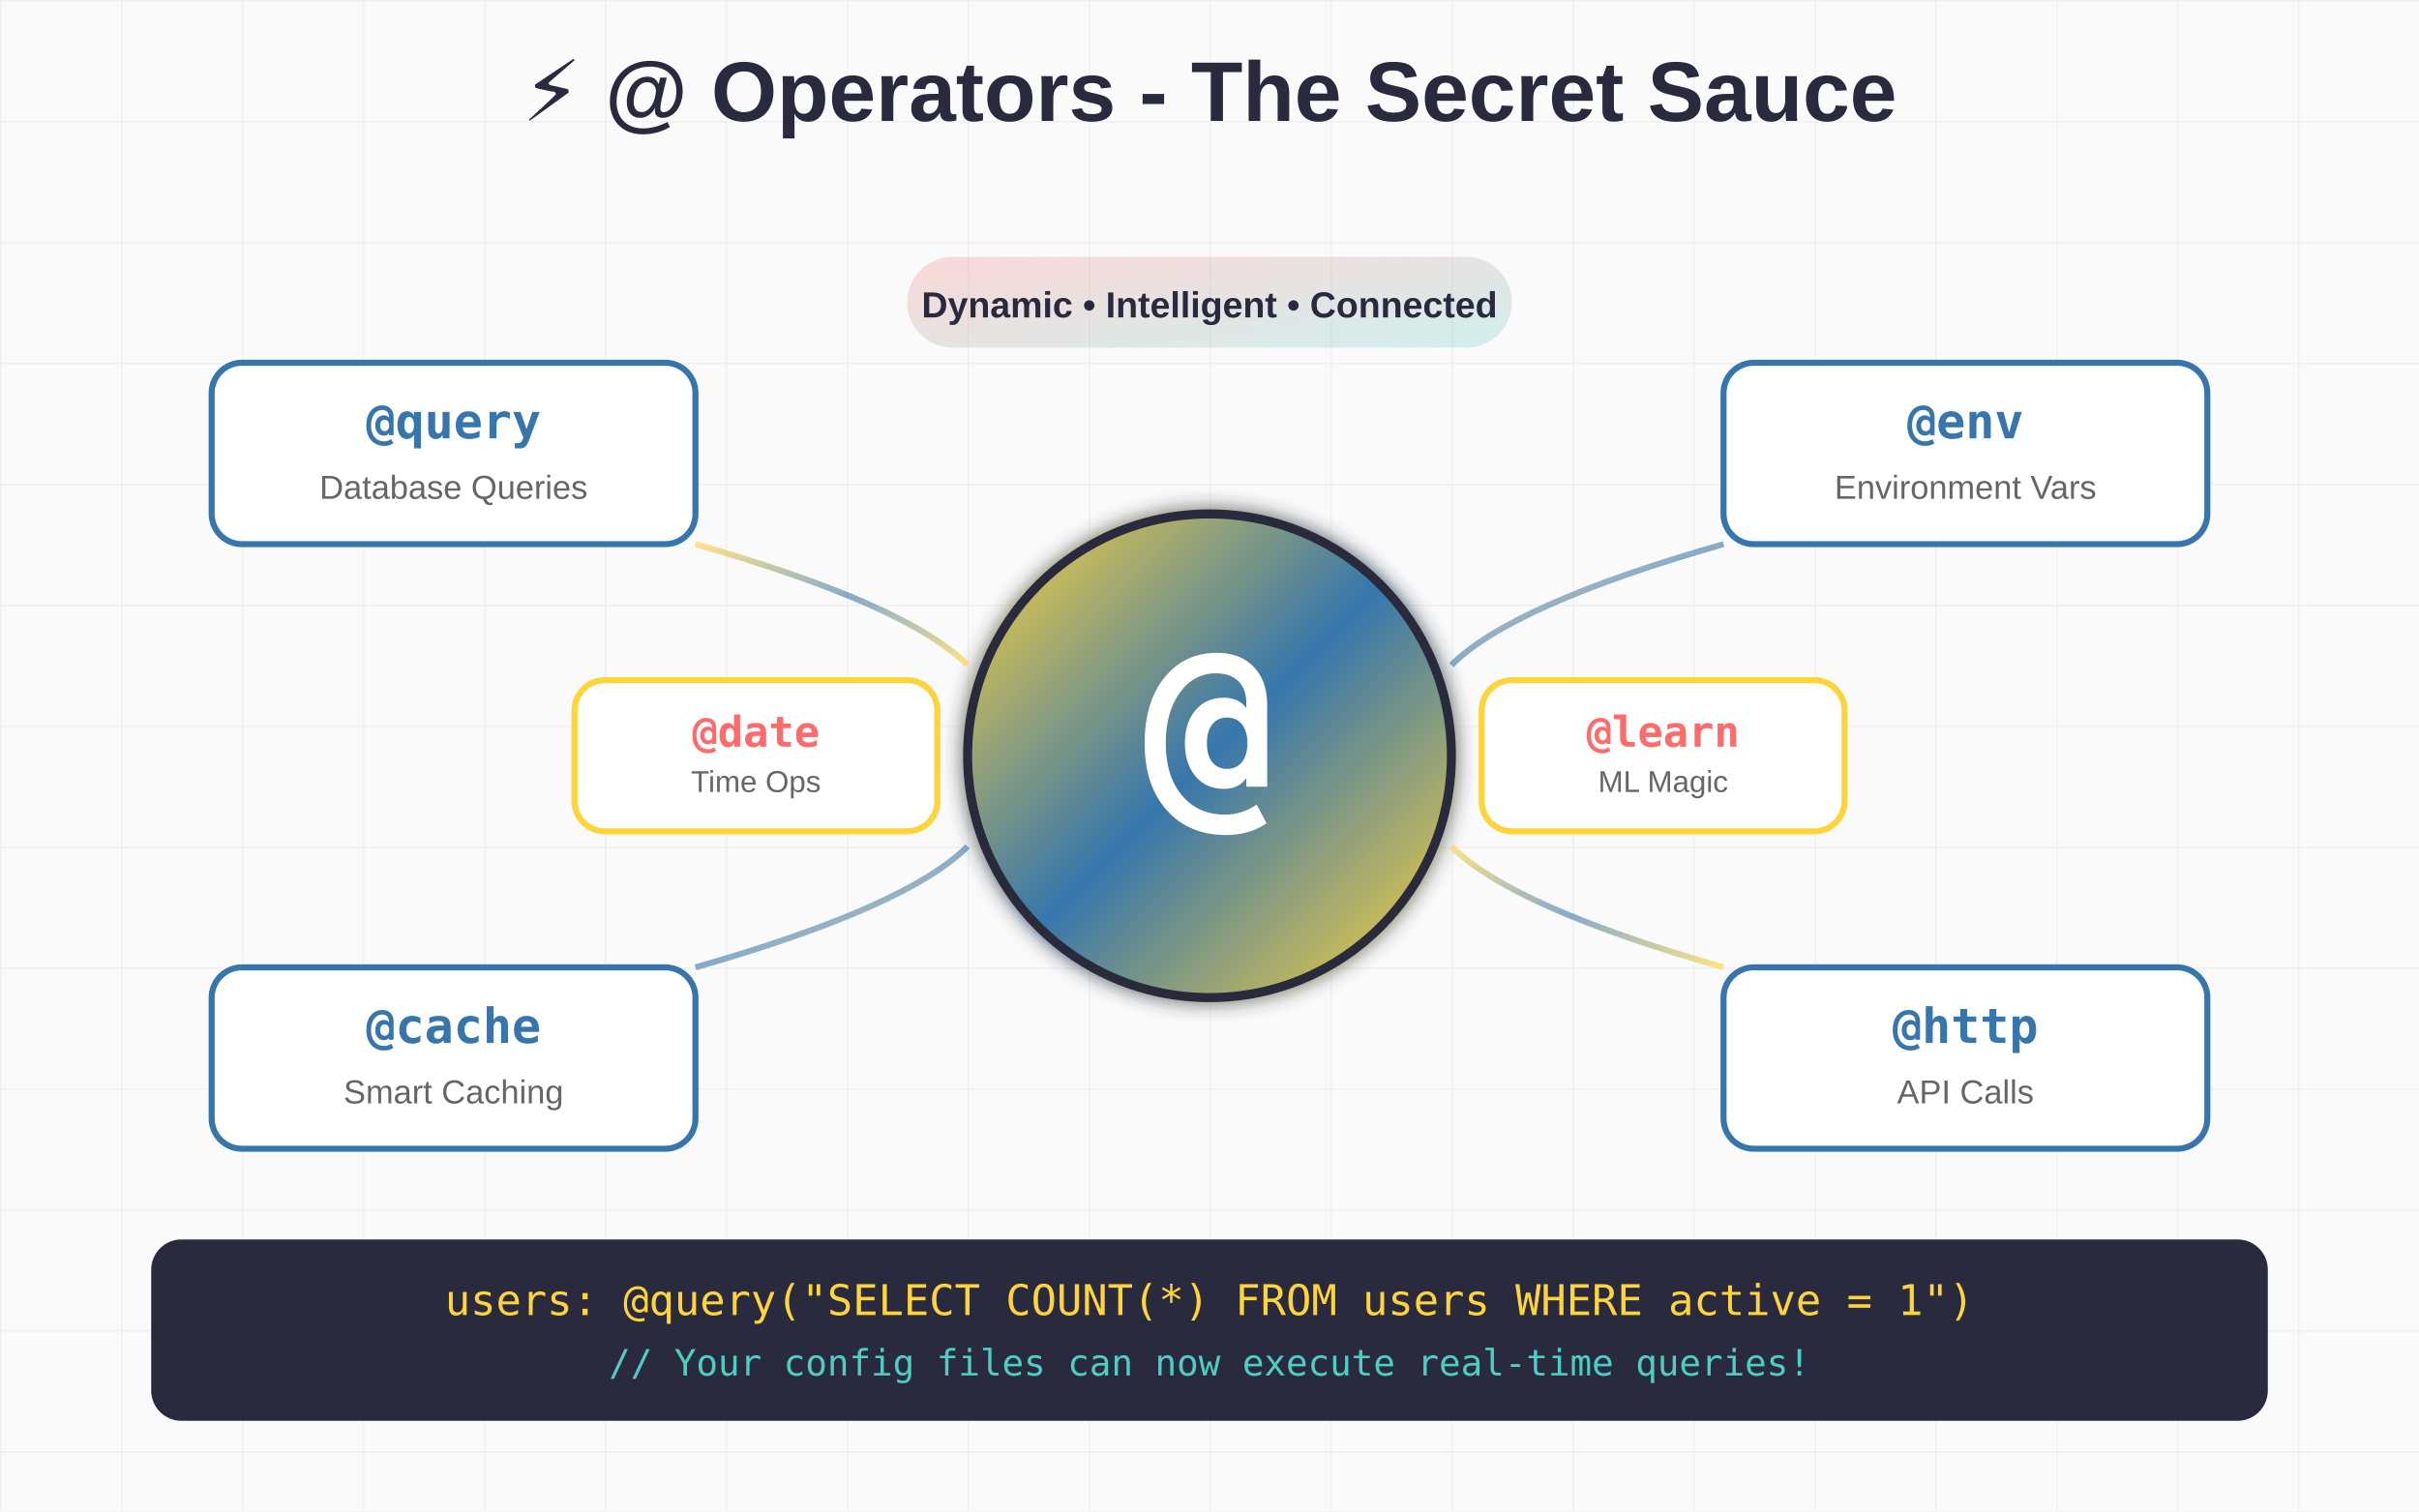
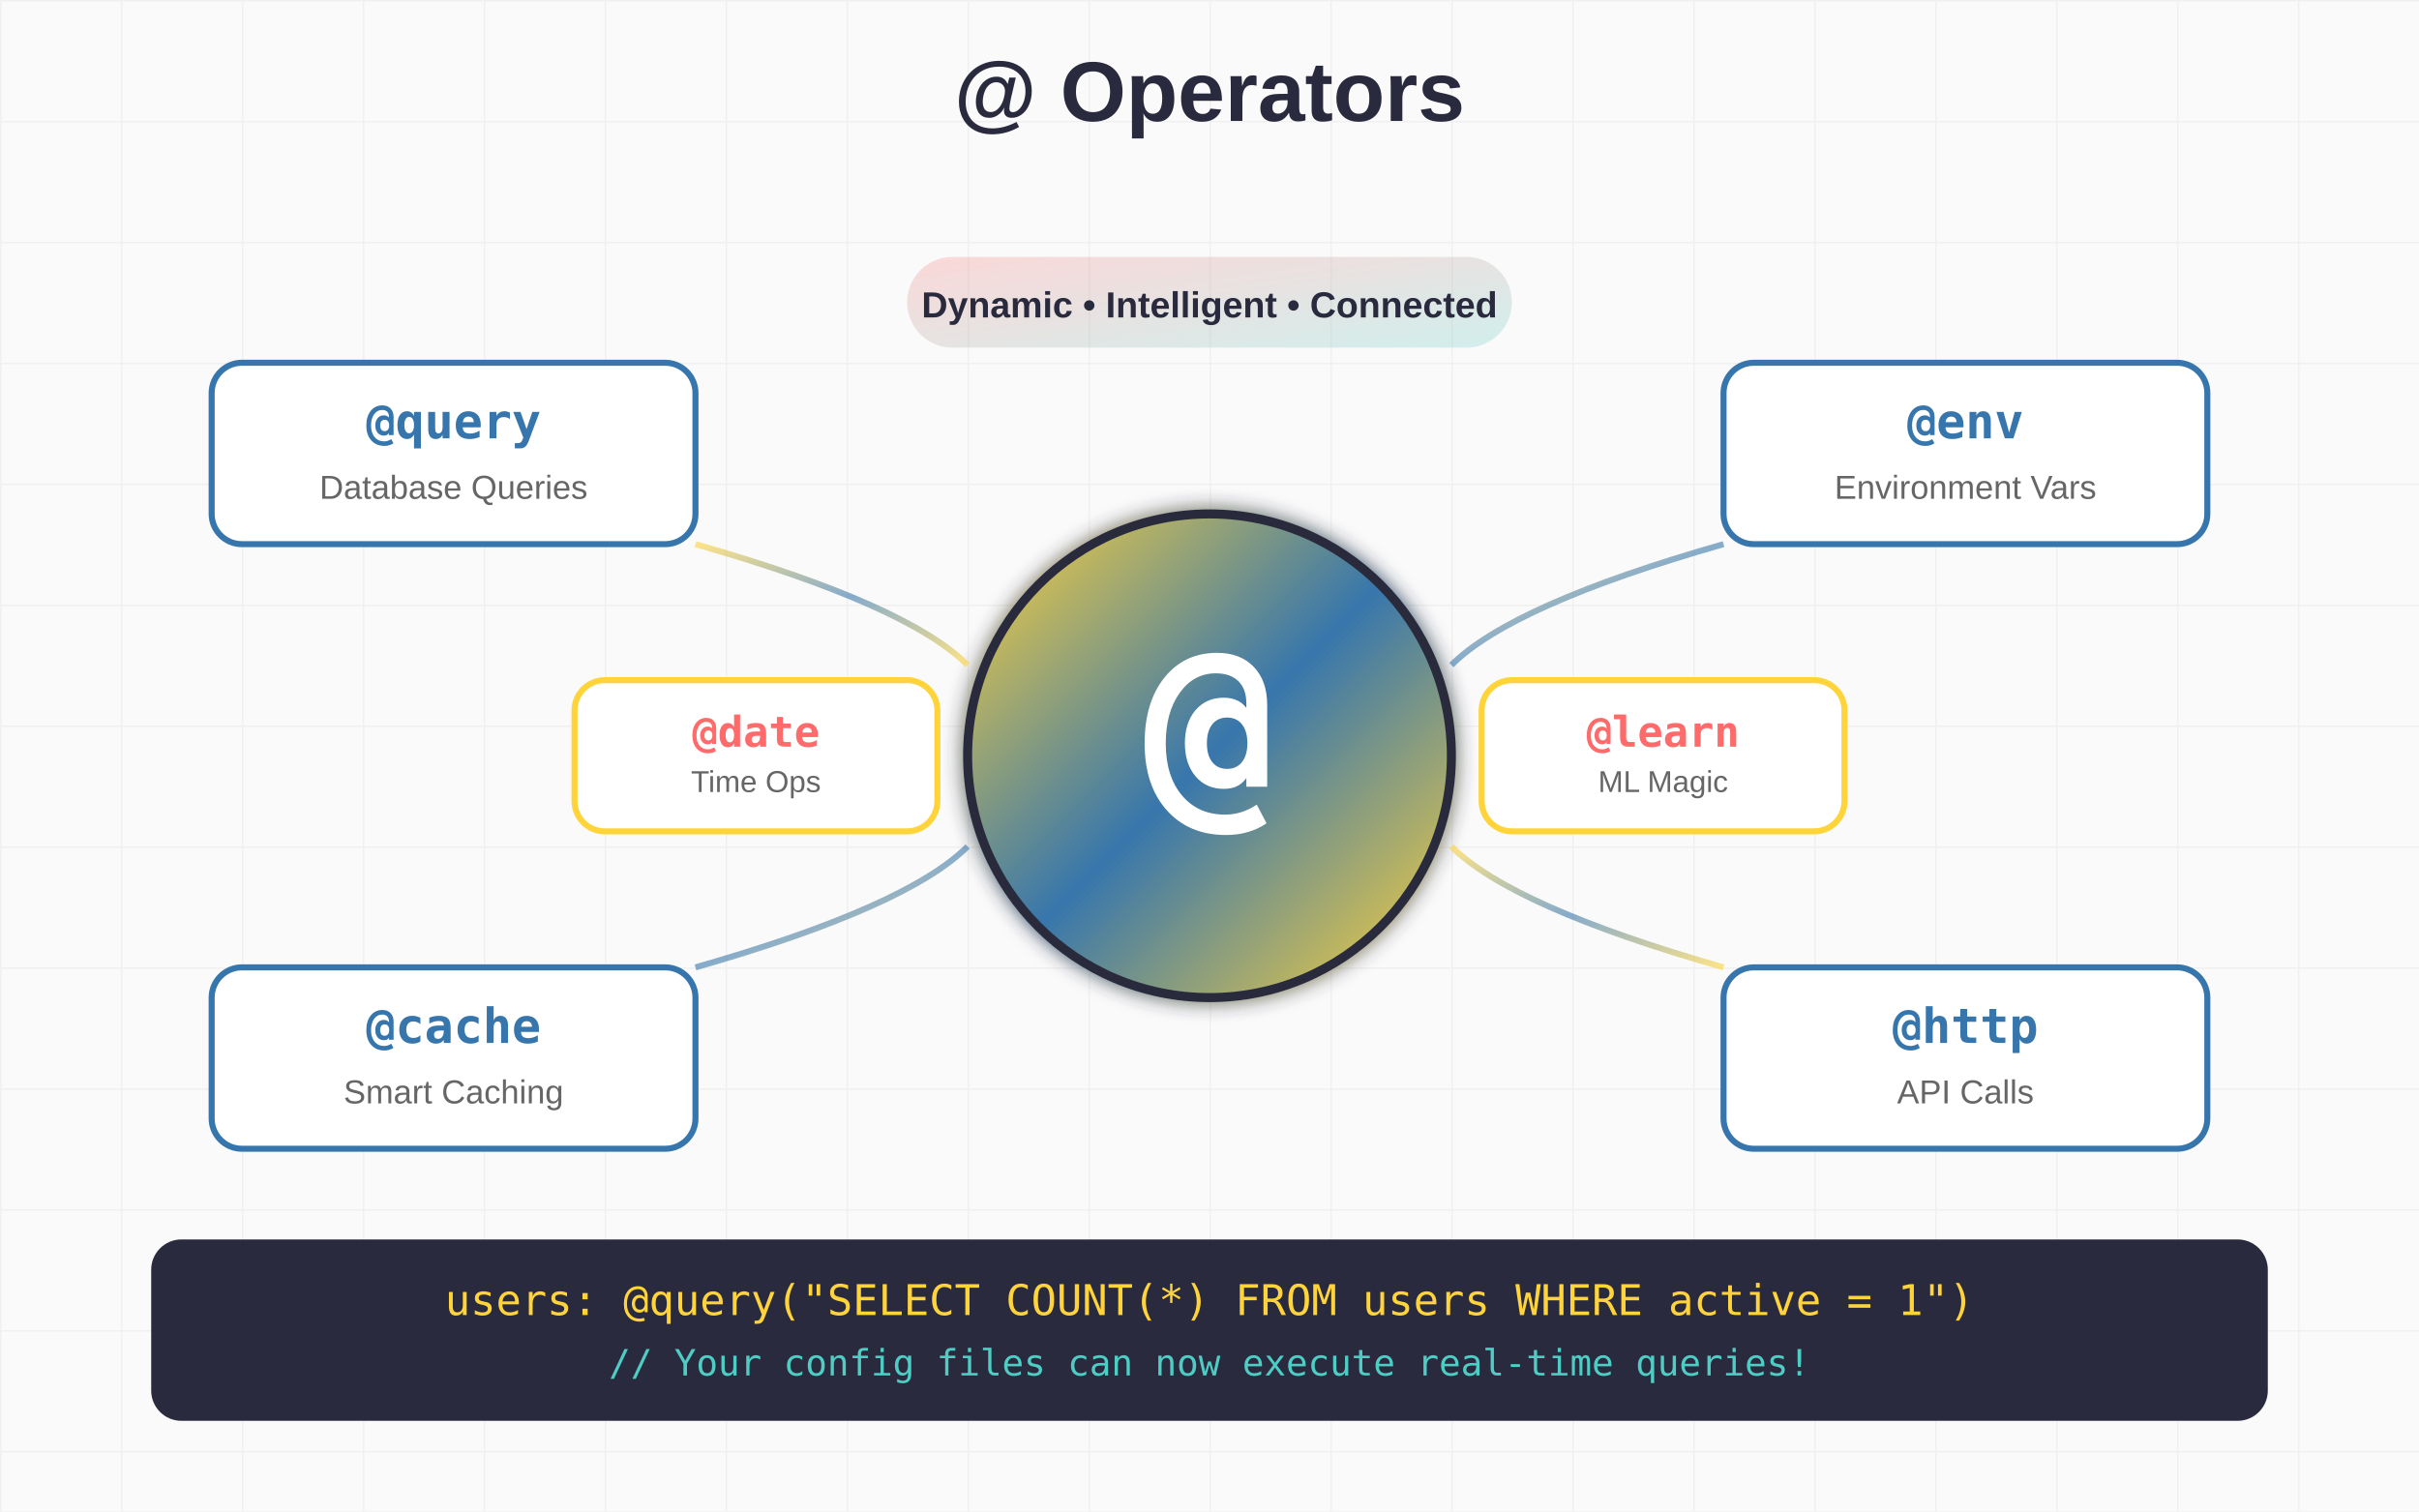
<svg xmlns="http://www.w3.org/2000/svg" width="800" height="500" viewBox="0 0 800 500">
  <defs>
    <linearGradient id="operatorGradient" x1="0%" y1="0%" x2="100%" y2="100%">
      <stop offset="0%" style="stop-color:#ffd43b;stop-opacity:1" />
      <stop offset="50%" style="stop-color:#3776ac;stop-opacity:1" />
      <stop offset="100%" style="stop-color:#ffd43b;stop-opacity:1" />
    </linearGradient>
    <linearGradient id="glowGradient" x1="0%" y1="0%" x2="100%" y2="100%">
      <stop offset="0%" style="stop-color:#ff6b6b;stop-opacity:0.8" />
      <stop offset="100%" style="stop-color:#4ecdc4;stop-opacity:0.8" />
    </linearGradient>
    <pattern id="grid" width="40" height="40" patternUnits="userSpaceOnUse">
      <path d="M 40 0 L 0 0 0 40" fill="none" stroke="#f0f0f0" stroke-width="1" />
    </pattern>
    <filter id="glow">
      <feGaussianBlur stdDeviation="3" result="coloredBlur" />
      <feMerge>
        <feMergeNode in="coloredBlur" />
        <feMergeNode in="SourceGraphic" />
      </feMerge>
    </filter>
  </defs>
  <rect width="800" height="500" fill="#fafafa" />
  <rect width="800" height="500" fill="url(#grid)" />
  <text x="400" y="40" font-family="Arial, sans-serif" font-size="28" font-weight="bold" text-anchor="middle" fill="#2a2a3e">
-     ⚡ @ Operators - The Secret Sauce
+     @ Operators
  </text>
  <g transform="translate(400, 250)">
    <circle cx="0" cy="0" r="80" fill="url(#operatorGradient)" stroke="#2a2a3e" stroke-width="3" filter="url(#glow)" />
    <text x="0" y="15" font-family="monospace" font-size="72" font-weight="bold" text-anchor="middle" fill="#fff">@</text>
  </g>
  <g transform="translate(150, 150)">
    <rect x="-80" y="-30" width="160" height="60" fill="#fff" stroke="#3776ac" stroke-width="2" rx="10" />
    <text x="0" y="-5" font-family="monospace" font-size="16" font-weight="bold" text-anchor="middle" fill="#3776ac">@query</text>
    <text x="0" y="15" font-family="Arial, sans-serif" font-size="11" text-anchor="middle" fill="#666">Database Queries</text>
    <path d="M 80 30 Q 150 50 170 70" stroke="url(#operatorGradient)" stroke-width="2" fill="none" opacity="0.6" />
  </g>
  <g transform="translate(650, 150)">
    <rect x="-80" y="-30" width="160" height="60" fill="#fff" stroke="#3776ac" stroke-width="2" rx="10" />
    <text x="0" y="-5" font-family="monospace" font-size="16" font-weight="bold" text-anchor="middle" fill="#3776ac">@env</text>
    <text x="0" y="15" font-family="Arial, sans-serif" font-size="11" text-anchor="middle" fill="#666">Environment Vars</text>
    <path d="M -80 30 Q -150 50 -170 70" stroke="url(#operatorGradient)" stroke-width="2" fill="none" opacity="0.6" />
  </g>
  <g transform="translate(150, 350)">
    <rect x="-80" y="-30" width="160" height="60" fill="#fff" stroke="#3776ac" stroke-width="2" rx="10" />
    <text x="0" y="-5" font-family="monospace" font-size="16" font-weight="bold" text-anchor="middle" fill="#3776ac">@cache</text>
    <text x="0" y="15" font-family="Arial, sans-serif" font-size="11" text-anchor="middle" fill="#666">Smart Caching</text>
    <path d="M 80 -30 Q 150 -50 170 -70" stroke="url(#operatorGradient)" stroke-width="2" fill="none" opacity="0.6" />
  </g>
  <g transform="translate(650, 350)">
    <rect x="-80" y="-30" width="160" height="60" fill="#fff" stroke="#3776ac" stroke-width="2" rx="10" />
    <text x="0" y="-5" font-family="monospace" font-size="16" font-weight="bold" text-anchor="middle" fill="#3776ac">@http</text>
    <text x="0" y="15" font-family="Arial, sans-serif" font-size="11" text-anchor="middle" fill="#666">API Calls</text>
    <path d="M -80 -30 Q -150 -50 -170 -70" stroke="url(#operatorGradient)" stroke-width="2" fill="none" opacity="0.6" />
  </g>
  <g transform="translate(250, 250)">
    <rect x="-60" y="-25" width="120" height="50" fill="#fff" stroke="#ffd43b" stroke-width="2" rx="10" />
    <text x="0" y="-3" font-family="monospace" font-size="14" font-weight="bold" text-anchor="middle" fill="#ff6b6b">@date</text>
    <text x="0" y="12" font-family="Arial, sans-serif" font-size="10" text-anchor="middle" fill="#666">Time Ops</text>
  </g>
  <g transform="translate(550, 250)">
    <rect x="-60" y="-25" width="120" height="50" fill="#fff" stroke="#ffd43b" stroke-width="2" rx="10" />
    <text x="0" y="-3" font-family="monospace" font-size="14" font-weight="bold" text-anchor="middle" fill="#ff6b6b">@learn</text>
    <text x="0" y="12" font-family="Arial, sans-serif" font-size="10" text-anchor="middle" fill="#666">ML Magic</text>
  </g>
  <g transform="translate(400, 440)">
    <rect x="-350" y="-30" width="700" height="60" fill="#2a2a3e" stroke="none" rx="10" />
    <text x="0" y="-5" font-family="monospace" font-size="14" text-anchor="middle" fill="#ffd43b">
      users: @query("SELECT COUNT(*) FROM users WHERE active = 1")
    </text>
    <text x="0" y="15" font-family="monospace" font-size="12" text-anchor="middle" fill="#4ecdc4">
      // Your config files can now execute real-time queries!
    </text>
  </g>
  <g transform="translate(400, 100)">
    <rect x="-100" y="-15" width="200" height="30" fill="url(#glowGradient)" stroke="none" rx="15" opacity="0.3" />
    <text x="0" y="5" font-family="Arial, sans-serif" font-size="12" font-weight="bold" text-anchor="middle" fill="#2a2a3e">
      Dynamic • Intelligent • Connected
    </text>
  </g>
</svg>
